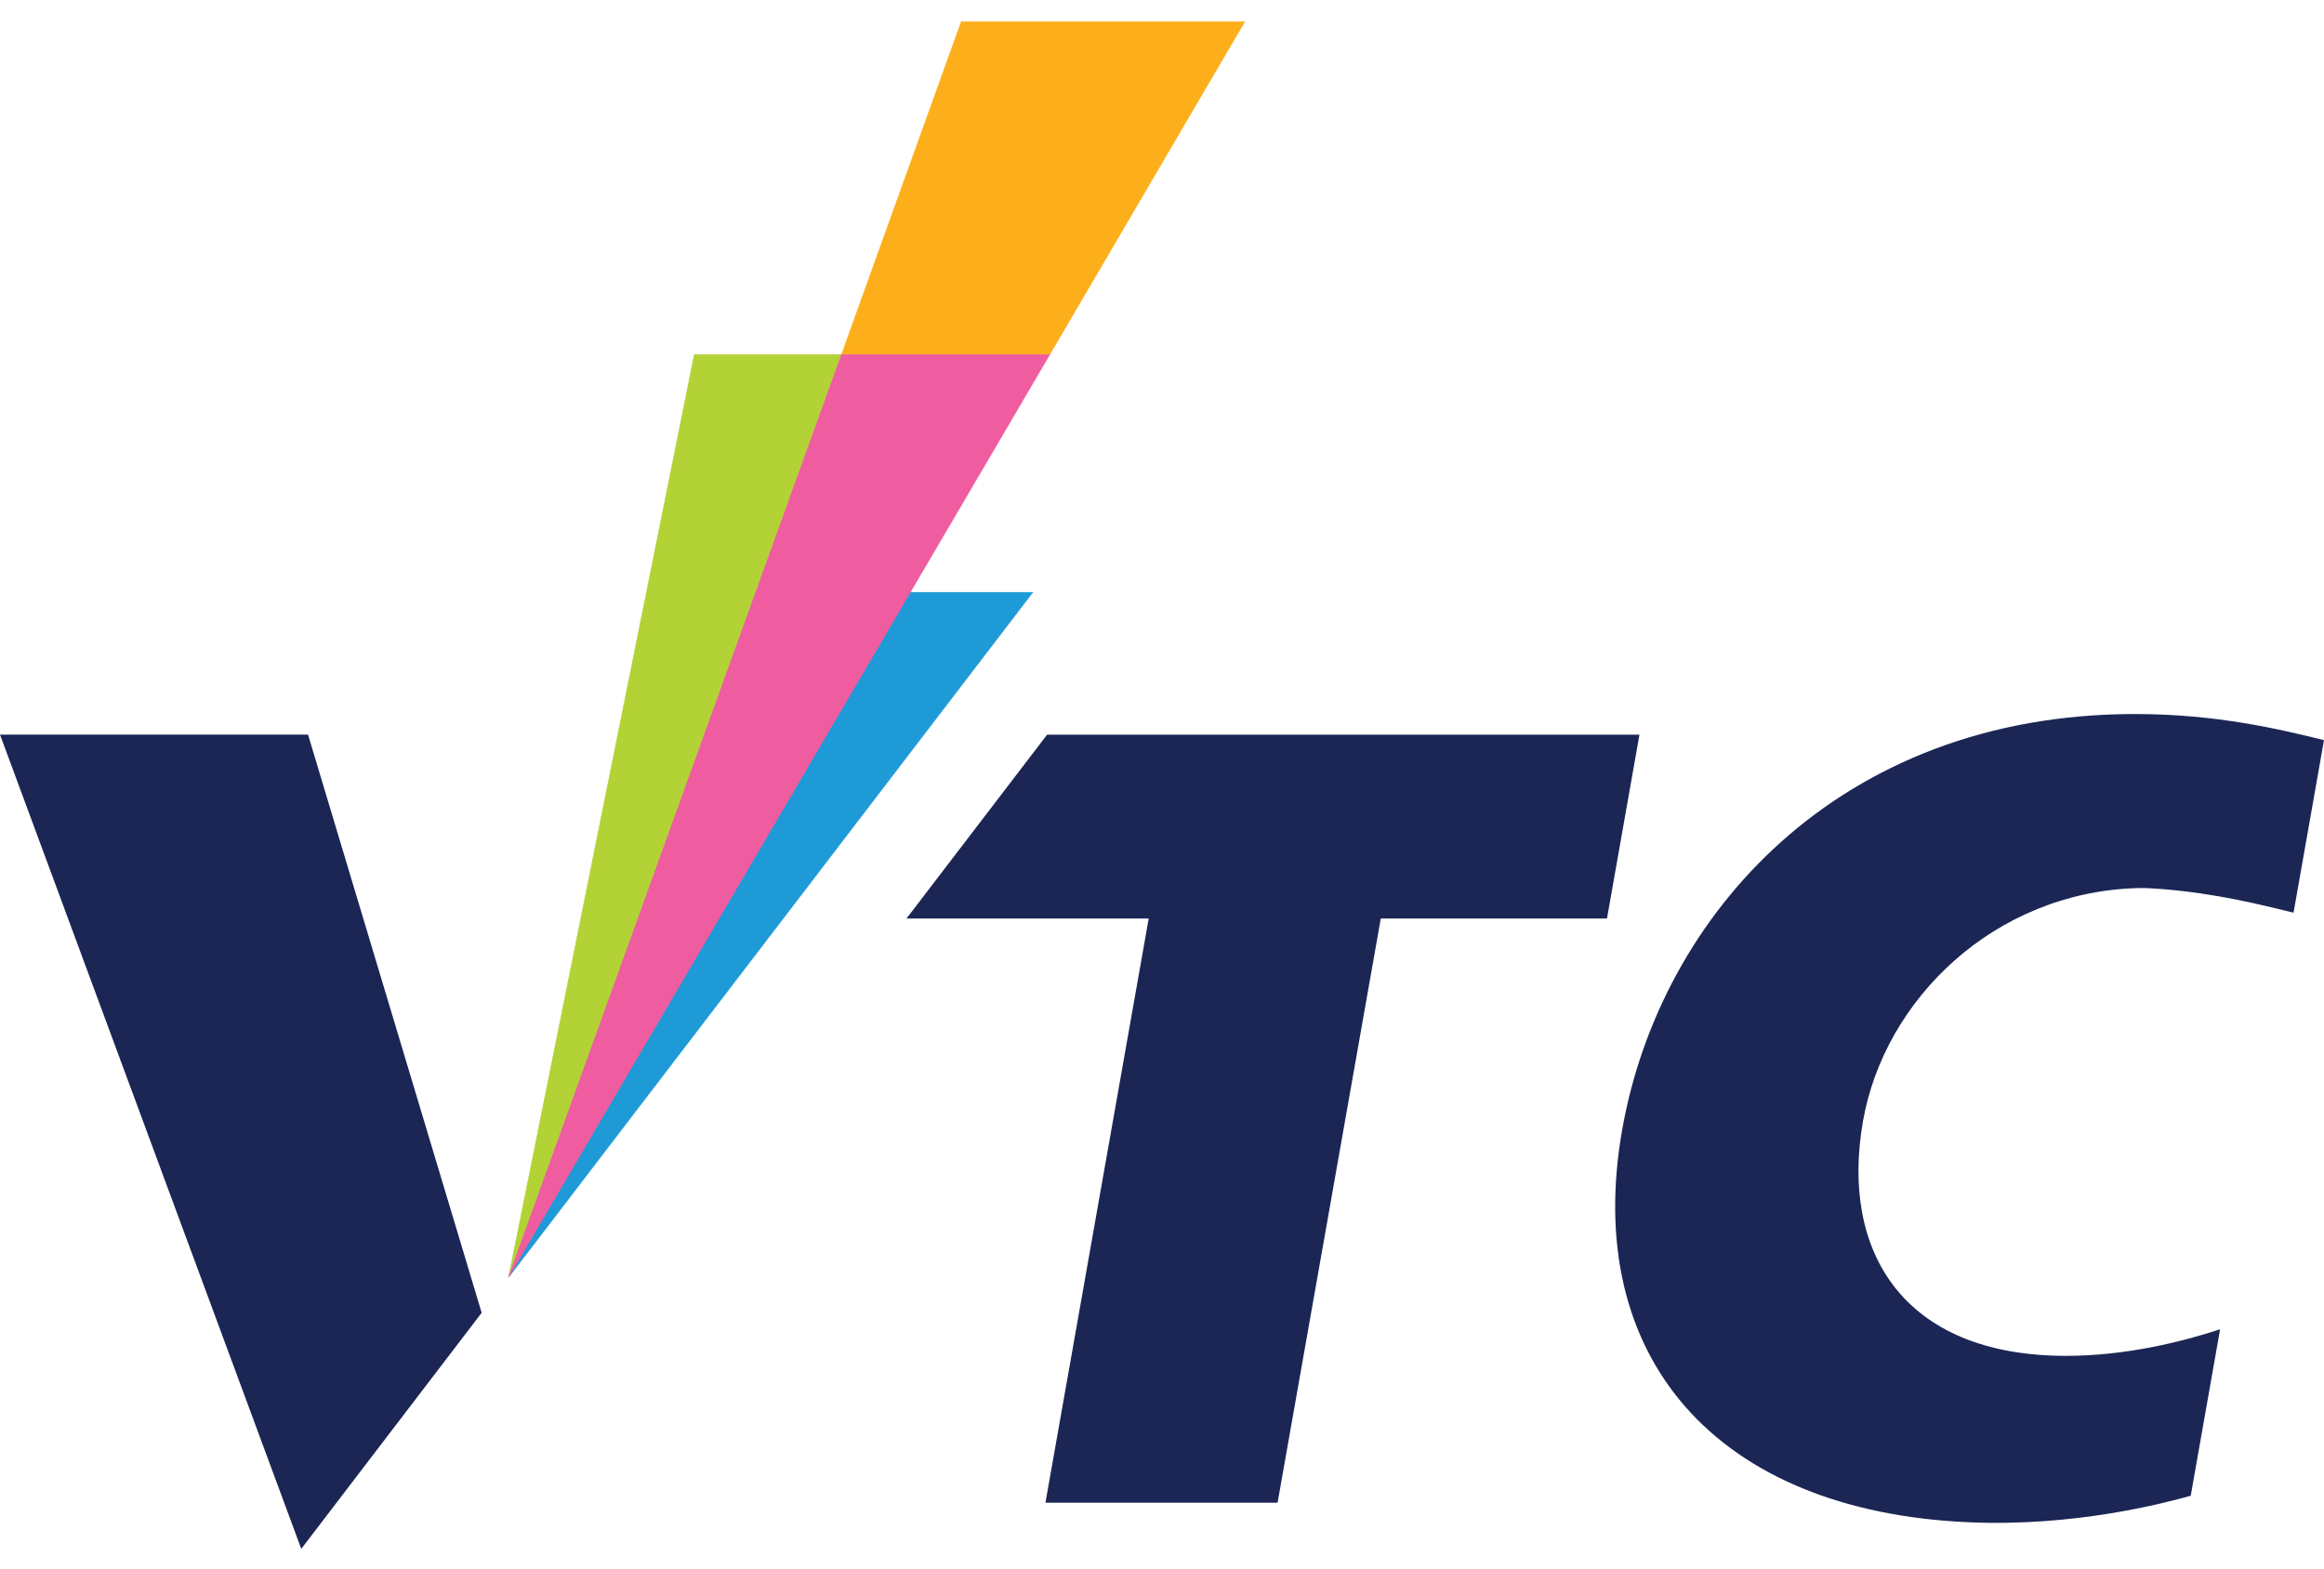
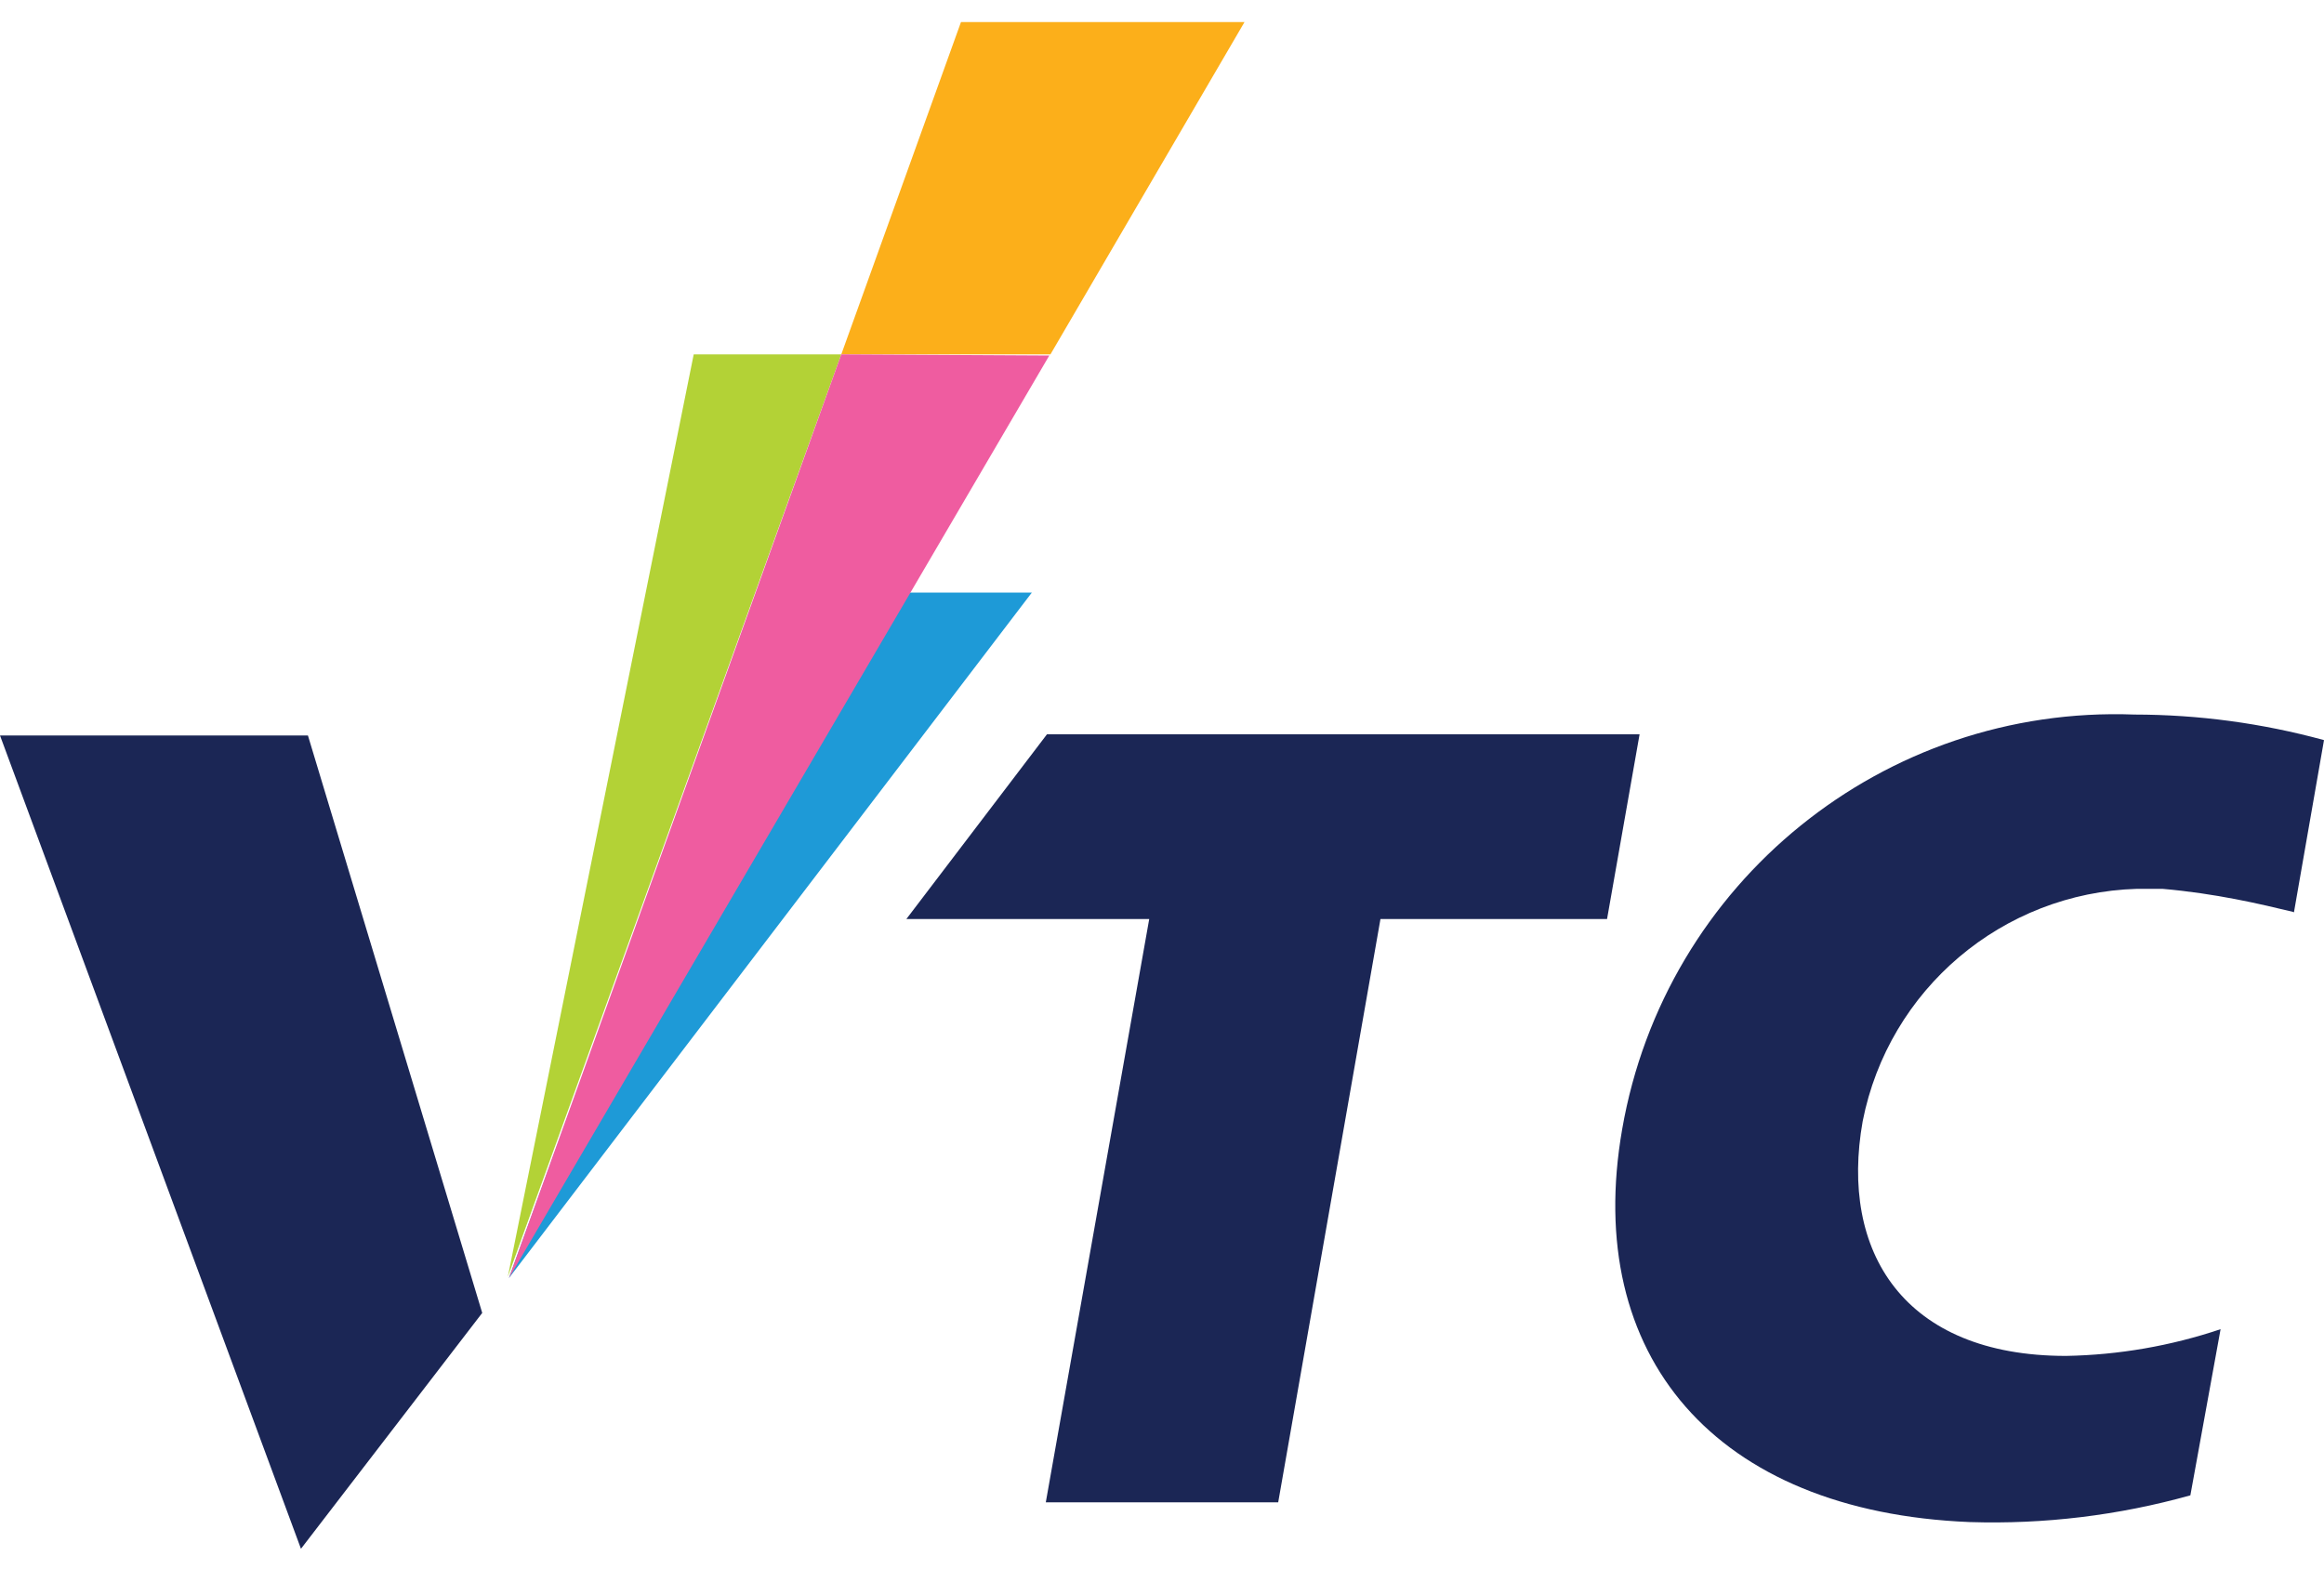
- <svg xmlns="http://www.w3.org/2000/svg" enable-background="new 0 0 200 135" height="259.808" viewBox="0 0 200 135" width="384.9">
+ <svg xmlns="http://www.w3.org/2000/svg" viewBox="0 0 200 135">
  <clipPath id="a">
-     <path d="m0 1.693h200v131.613h-200z" />
+     <path d="M0 1.7h200v131.6H0z" />
  </clipPath>
-   <g fill="#1b2655">
-     <path d="m109.947 129.333h-19.977l8.886-50.278h-20.844l12.1-15.824h50.976l-2.793 15.824h-19.467" />
-     <path d="m197.379 78.551 2.621-14.852c-3.84-.938-9.23-2.244-16.271-2.244-25.504 0-40.863 17.319-44.124 35.76-3.441 19.479 7.956 32.86 29.874 33.805 9.061.388 16.707-1.632 19.052-2.284l2.526-14.325c-3.34 1.091-8.144 2.284-13.252 2.284-14.033 0-19.455-8.992-17.474-20.226 1.854-10.49 11.317-19.678 23.602-20.034.751-.023 1.468.035 2.138.085 4.671.377 8.427 1.329 11.308 2.031" />
-     <path d="m41.452 112.988-15.526 20.319-25.926-70.079h26.51" />
-   </g>
-   <path d="m43.772 109.925 45.105-58.946h-23.816" fill="#1e9ad7" />
-   <path d="m43.772 109.925 45.105-58.946h-23.816z" fill="none" stroke="#1e9ad7" stroke-width=".046" />
-   <path d="m107.117 1.866h-24.391l-10.308 28.66h17.911" fill="#fcaf1a" />
-   <path clip-path="url(#a)" d="m107.117 1.866h-24.391l-10.308 28.66h17.911z" fill="none" stroke="#fcaf1a" stroke-width=".046" />
-   <path d="m59.749 30.526-15.977 79.399 28.646-79.399" fill="#b3d236" />
-   <path d="m59.749 30.526-15.977 79.399 28.646-79.399z" fill="none" stroke="#b3d236" stroke-width=".046" />
-   <path d="m72.418 30.526-28.646 79.399 46.557-79.399" fill="#ef5ca0" />
-   <path d="m72.418 30.526-28.646 79.399 46.557-79.399z" fill="none" stroke="#ef5ca0" stroke-width=".046" />
+   <path fill="#1b2655" d="M110 129.3H90l8.9-50.2H78l12.1-15.9h51l-2.8 15.9h-19.5m78.6-.5 2.6-14.9a62 62 0 0 0-16.3-2.2 43.1 43.1 0 0 0-44.1 35.7c-3.4 19.5 8 32.9 29.9 33.8a63 63 0 0 0 19-2.3l2.6-14.3a44.2 44.2 0 0 1-13.3 2.3c-14 0-19.5-9-17.5-20.2a24.8 24.8 0 0 1 23.6-20h2.2c4.6.4 8.4 1.3 11.3 2M41.5 113l-15.6 20.3L0 63.3h26.5" />
+   <path fill="#1e9ad7" d="m43.8 110 45-59H65.2" />
+   <path fill="none" d="m43.8 110 45-59H65.2z" />
+   <path fill="#fcaf1a" d="M107.1 1.9H82.7L72.4 30.5h18" />
+   <path fill="none" d="M107.1 1.9H82.7L72.4 30.5h18z" clip-path="url(#a)" />
+   <path fill="#b3d236" d="m59.7 30.5-16 79.4 28.7-79.4" />
+   <path fill="none" d="m59.7 30.5-16 79.4 28.7-79.4z" />
+   <path fill="#ef5ca0" d="M72.4 30.5 43.8 110l46.5-79.4" />
+   <path fill="none" d="M72.4 30.5 43.8 110l46.5-79.4z" />
</svg>
